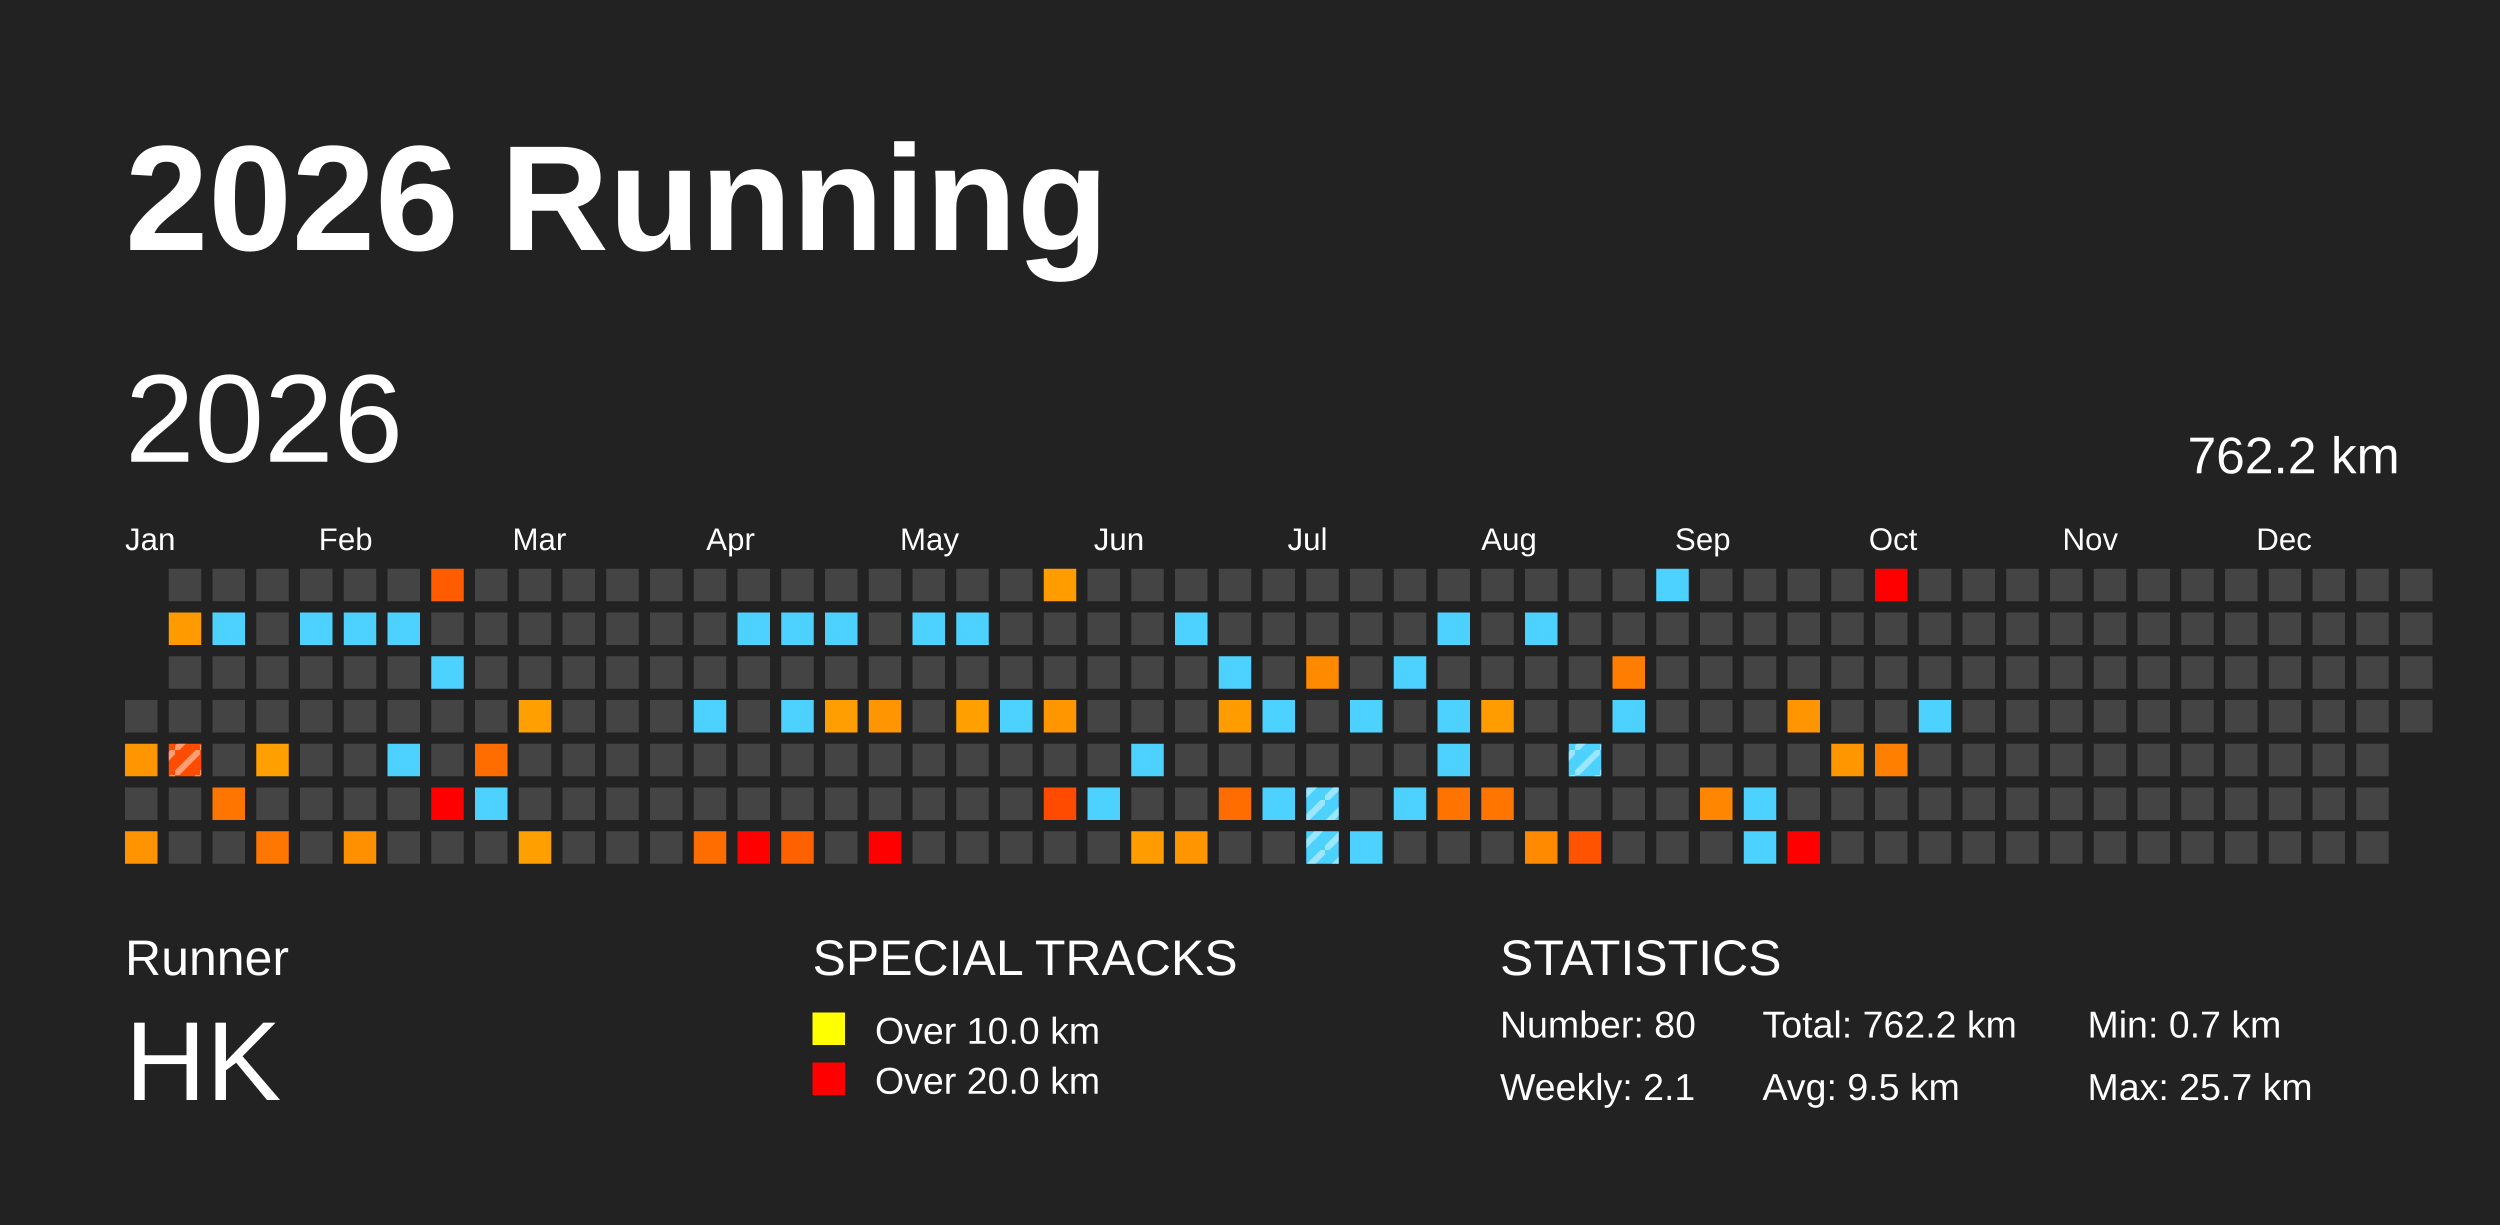
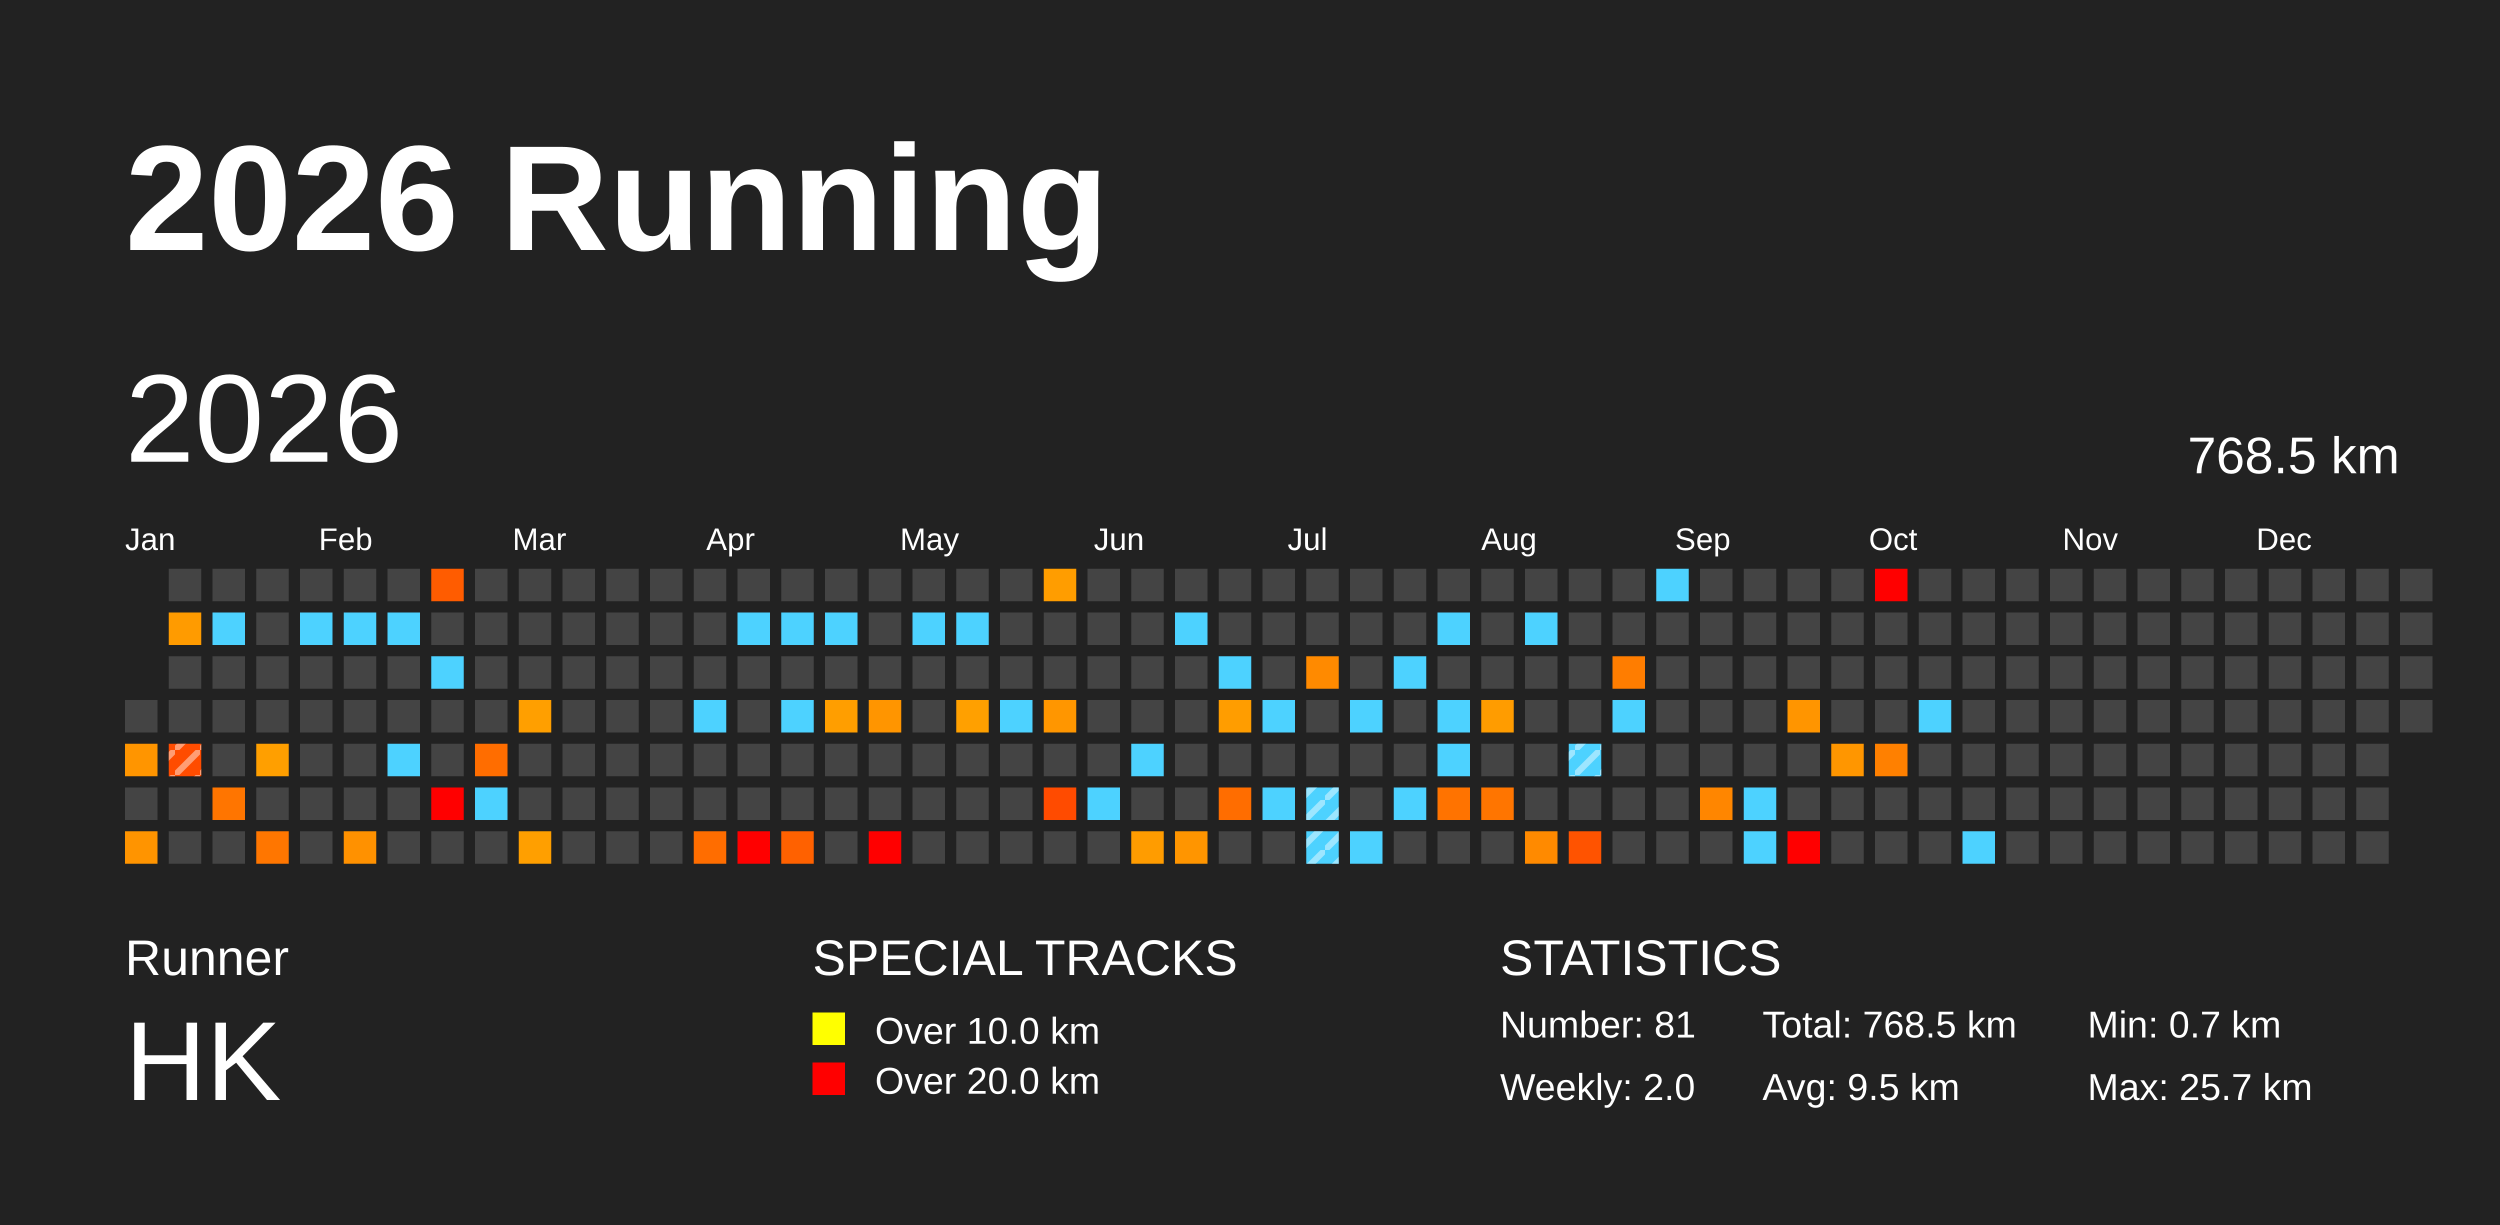
<svg xmlns="http://www.w3.org/2000/svg" baseProfile="full" height="98mm" version="1.1" viewBox="0,0,200,98" width="200mm">
  <defs>
    <pattern height="2" id="indoor-stripe" patternUnits="userSpaceOnUse" width="2">
      <line stroke="white" stroke-opacity="0.45" stroke-width="0.5" x1="0" x2="2" y1="2" y2="0" />
    </pattern>
  </defs>
  <rect fill="#222222" height="98" width="200" x="0" y="0" />
  <text fill="#FFFFFF" style="font-size:12px; font-family:Arial; font-weight:bold;" x="10" y="20">2026 Running</text>
  <text fill="#FFFFFF" style="font-size:4px; font-family:Arial" x="10" y="78">Runner</text>
  <text fill="#FFFFFF" style="font-size:9px; font-family:Arial" x="10" y="88">HK</text>
  <text fill="#FFFFFF" style="font-size:4px; font-family:Arial" x="65" y="78">SPECIAL TRACKS</text>
  <rect fill="yellow" height="2.6" width="2.6" x="65" y="81" />
  <text fill="#FFFFFF" style="font-size:3px; font-family:Arial" x="70" y="83.5">Over 10.0 km</text>
  <rect fill="red" height="2.6" width="2.6" x="65" y="85" />
  <text fill="#FFFFFF" style="font-size:3px; font-family:Arial" x="70" y="87.5">Over 20.0 km</text>
  <text fill="#FFFFFF" style="font-size:4px; font-family:Arial" x="120" y="78">STATISTICS</text>
-   <text fill="#FFFFFF" style="font-size:3px; font-family:Arial" x="120" y="83">Number: 80</text>
-   <text fill="#FFFFFF" style="font-size:3px; font-family:Arial" x="120" y="88">Weekly: 2.1</text>
-   <text fill="#FFFFFF" style="font-size:3px; font-family:Arial" x="141" y="83">Total: 762.2 km</text>
+   <text fill="#FFFFFF" style="font-size:3px; font-family:Arial" x="120" y="83">Number: 81</text>
+   <text fill="#FFFFFF" style="font-size:3px; font-family:Arial" x="120" y="88">Weekly: 2.0</text>
+   <text fill="#FFFFFF" style="font-size:3px; font-family:Arial" x="141" y="83">Total: 768.5 km</text>
  <text fill="#FFFFFF" style="font-size:3px; font-family:Arial" x="141" y="88">Avg: 9.5 km</text>
  <text fill="#FFFFFF" style="font-size:3px; font-family:Arial" x="167" y="83">Min: 0.7 km</text>
  <text fill="#FFFFFF" style="font-size:3px; font-family:Arial" x="167" y="88">Max: 25.7 km</text>
  <text dominant-baseline="hanging" fill="#FFFFFF" style="font-size:10.0px; font-family:Arial;" x="10" y="30">2026</text>
-   <text dominant-baseline="hanging" fill="#FFFFFF" style="font-size:4.125px; font-family:Arial;" x="175" y="35">762.2 km</text>
+   <text dominant-baseline="hanging" fill="#FFFFFF" style="font-size:4.125px; font-family:Arial;" x="175" y="35">768.5 km</text>
  <text fill="#FFFFFF" style="font-size:2.5px; font-family:Arial" x="10.0" y="44">Jan</text>
  <text fill="#FFFFFF" style="font-size:2.5px; font-family:Arial" x="25.5" y="44">Feb</text>
  <text fill="#FFFFFF" style="font-size:2.5px; font-family:Arial" x="41.0" y="44">Mar</text>
  <text fill="#FFFFFF" style="font-size:2.5px; font-family:Arial" x="56.5" y="44">Apr</text>
  <text fill="#FFFFFF" style="font-size:2.5px; font-family:Arial" x="72.0" y="44">May</text>
  <text fill="#FFFFFF" style="font-size:2.5px; font-family:Arial" x="87.5" y="44">Jun</text>
  <text fill="#FFFFFF" style="font-size:2.5px; font-family:Arial" x="103.0" y="44">Jul</text>
  <text fill="#FFFFFF" style="font-size:2.5px; font-family:Arial" x="118.5" y="44">Aug</text>
  <text fill="#FFFFFF" style="font-size:2.5px; font-family:Arial" x="134.0" y="44">Sep</text>
  <text fill="#FFFFFF" style="font-size:2.5px; font-family:Arial" x="149.5" y="44">Oct</text>
  <text fill="#FFFFFF" style="font-size:2.5px; font-family:Arial" x="165.0" y="44">Nov</text>
  <text fill="#FFFFFF" style="font-size:2.5px; font-family:Arial" x="180.5" y="44">Dec</text>
  <rect fill="#444444" height="2.6" width="2.6" x="10.0" y="56.0" />
  <rect fill="#ff9500" height="2.6" width="2.6" x="10.0" y="59.5" />
  <rect fill="#444444" height="2.6" width="2.6" x="10.0" y="63.0" />
  <rect fill="#ff9400" height="2.6" width="2.6" x="10.0" y="66.5" />
  <rect fill="#444444" height="2.6" width="2.6" x="13.5" y="45.5" />
  <rect fill="#ff9b00" height="2.6" width="2.6" x="13.5" y="49.0" />
  <rect fill="#444444" height="2.6" width="2.6" x="13.5" y="52.5" />
  <rect fill="#444444" height="2.6" width="2.6" x="13.5" y="56.0" />
  <rect fill="#ff4c00" height="2.6" width="2.6" x="13.5" y="59.5" />
  <rect fill="url(#indoor-stripe)" height="2.6" style="pointer-events: none;" width="2.6" x="13.5" y="59.5" />
  <rect fill="#444444" height="2.6" width="2.6" x="13.5" y="63.0" />
  <rect fill="#444444" height="2.6" width="2.6" x="13.5" y="66.5" />
  <rect fill="#444444" height="2.6" width="2.6" x="17.0" y="45.5" />
  <rect fill="#4dd2ff" height="2.6" width="2.6" x="17.0" y="49.0" />
  <rect fill="#444444" height="2.6" width="2.6" x="17.0" y="52.5" />
  <rect fill="#444444" height="2.6" width="2.6" x="17.0" y="56.0" />
  <rect fill="#444444" height="2.6" width="2.6" x="17.0" y="59.5" />
  <rect fill="#ff7500" height="2.6" width="2.6" x="17.0" y="63.0" />
  <rect fill="#444444" height="2.6" width="2.6" x="17.0" y="66.5" />
  <rect fill="#444444" height="2.6" width="2.6" x="20.5" y="45.5" />
  <rect fill="#444444" height="2.6" width="2.6" x="20.5" y="49.0" />
  <rect fill="#444444" height="2.6" width="2.6" x="20.5" y="52.5" />
  <rect fill="#444444" height="2.6" width="2.6" x="20.5" y="56.0" />
  <rect fill="#ff9f00" height="2.6" width="2.6" x="20.5" y="59.5" />
  <rect fill="#444444" height="2.6" width="2.6" x="20.5" y="63.0" />
  <rect fill="#ff7600" height="2.6" width="2.6" x="20.5" y="66.5" />
  <rect fill="#444444" height="2.6" width="2.6" x="24.0" y="45.5" />
  <rect fill="#4dd2ff" height="2.6" width="2.6" x="24.0" y="49.0" />
  <rect fill="#444444" height="2.6" width="2.6" x="24.0" y="52.5" />
  <rect fill="#444444" height="2.6" width="2.6" x="24.0" y="56.0" />
  <rect fill="#444444" height="2.6" width="2.6" x="24.0" y="59.5" />
  <rect fill="#444444" height="2.6" width="2.6" x="24.0" y="63.0" />
  <rect fill="#444444" height="2.6" width="2.6" x="24.0" y="66.5" />
  <rect fill="#444444" height="2.6" width="2.6" x="27.5" y="45.5" />
  <rect fill="#4dd2ff" height="2.6" width="2.6" x="27.5" y="49.0" />
  <rect fill="#444444" height="2.6" width="2.6" x="27.5" y="52.5" />
  <rect fill="#444444" height="2.6" width="2.6" x="27.5" y="56.0" />
  <rect fill="#444444" height="2.6" width="2.6" x="27.5" y="59.5" />
  <rect fill="#444444" height="2.6" width="2.6" x="27.5" y="63.0" />
  <rect fill="#ff9100" height="2.6" width="2.6" x="27.5" y="66.5" />
  <rect fill="#444444" height="2.6" width="2.6" x="31.0" y="45.5" />
  <rect fill="#4dd2ff" height="2.6" width="2.6" x="31.0" y="49.0" />
  <rect fill="#444444" height="2.6" width="2.6" x="31.0" y="52.5" />
  <rect fill="#444444" height="2.6" width="2.6" x="31.0" y="56.0" />
  <rect fill="#4dd2ff" height="2.6" width="2.6" x="31.0" y="59.5" />
  <rect fill="#444444" height="2.6" width="2.6" x="31.0" y="63.0" />
  <rect fill="#444444" height="2.6" width="2.6" x="31.0" y="66.5" />
  <rect fill="#ff5c00" height="2.6" width="2.6" x="34.5" y="45.5" />
  <rect fill="#444444" height="2.6" width="2.6" x="34.5" y="49.0" />
  <rect fill="#4dd2ff" height="2.6" width="2.6" x="34.5" y="52.5" />
  <rect fill="#444444" height="2.6" width="2.6" x="34.5" y="56.0" />
  <rect fill="#444444" height="2.6" width="2.6" x="34.5" y="59.5" />
  <rect fill="red" height="2.6" width="2.6" x="34.5" y="63.0" />
  <rect fill="#444444" height="2.6" width="2.6" x="34.5" y="66.5" />
  <rect fill="#444444" height="2.6" width="2.6" x="38.0" y="45.5" />
  <rect fill="#444444" height="2.6" width="2.6" x="38.0" y="49.0" />
  <rect fill="#444444" height="2.6" width="2.6" x="38.0" y="52.5" />
  <rect fill="#444444" height="2.6" width="2.6" x="38.0" y="56.0" />
  <rect fill="#ff6d00" height="2.6" width="2.6" x="38.0" y="59.5" />
  <rect fill="#4dd2ff" height="2.6" width="2.6" x="38.0" y="63.0" />
  <rect fill="#444444" height="2.6" width="2.6" x="38.0" y="66.5" />
  <rect fill="#444444" height="2.6" width="2.6" x="41.5" y="45.5" />
  <rect fill="#444444" height="2.6" width="2.6" x="41.5" y="49.0" />
  <rect fill="#444444" height="2.6" width="2.6" x="41.5" y="52.5" />
  <rect fill="#ff9f00" height="2.6" width="2.6" x="41.5" y="56.0" />
  <rect fill="#444444" height="2.6" width="2.6" x="41.5" y="59.5" />
  <rect fill="#444444" height="2.6" width="2.6" x="41.5" y="63.0" />
  <rect fill="#ff9f00" height="2.6" width="2.6" x="41.5" y="66.5" />
  <rect fill="#444444" height="2.6" width="2.6" x="45.0" y="45.5" />
  <rect fill="#444444" height="2.6" width="2.6" x="45.0" y="49.0" />
  <rect fill="#444444" height="2.6" width="2.6" x="45.0" y="52.5" />
  <rect fill="#444444" height="2.6" width="2.6" x="45.0" y="56.0" />
  <rect fill="#444444" height="2.6" width="2.6" x="45.0" y="59.5" />
  <rect fill="#444444" height="2.6" width="2.6" x="45.0" y="63.0" />
  <rect fill="#444444" height="2.6" width="2.6" x="45.0" y="66.5" />
  <rect fill="#444444" height="2.6" width="2.6" x="48.5" y="45.5" />
  <rect fill="#444444" height="2.6" width="2.6" x="48.5" y="49.0" />
  <rect fill="#444444" height="2.6" width="2.6" x="48.5" y="52.5" />
  <rect fill="#444444" height="2.6" width="2.6" x="48.5" y="56.0" />
  <rect fill="#444444" height="2.6" width="2.6" x="48.5" y="59.5" />
  <rect fill="#444444" height="2.6" width="2.6" x="48.5" y="63.0" />
  <rect fill="#444444" height="2.6" width="2.6" x="48.5" y="66.5" />
  <rect fill="#444444" height="2.6" width="2.6" x="52.0" y="45.5" />
  <rect fill="#444444" height="2.6" width="2.6" x="52.0" y="49.0" />
  <rect fill="#444444" height="2.6" width="2.6" x="52.0" y="52.5" />
  <rect fill="#444444" height="2.6" width="2.6" x="52.0" y="56.0" />
  <rect fill="#444444" height="2.6" width="2.6" x="52.0" y="59.5" />
  <rect fill="#444444" height="2.6" width="2.6" x="52.0" y="63.0" />
  <rect fill="#444444" height="2.6" width="2.6" x="52.0" y="66.5" />
  <rect fill="#444444" height="2.6" width="2.6" x="55.5" y="45.5" />
  <rect fill="#444444" height="2.6" width="2.6" x="55.5" y="49.0" />
  <rect fill="#444444" height="2.6" width="2.6" x="55.5" y="52.5" />
  <rect fill="#4dd2ff" height="2.6" width="2.6" x="55.5" y="56.0" />
  <rect fill="#444444" height="2.6" width="2.6" x="55.5" y="59.5" />
  <rect fill="#444444" height="2.6" width="2.6" x="55.5" y="63.0" />
  <rect fill="#ff6d00" height="2.6" width="2.6" x="55.5" y="66.5" />
  <rect fill="#444444" height="2.6" width="2.6" x="59.0" y="45.5" />
  <rect fill="#4dd2ff" height="2.6" width="2.6" x="59.0" y="49.0" />
  <rect fill="#444444" height="2.6" width="2.6" x="59.0" y="52.5" />
  <rect fill="#444444" height="2.6" width="2.6" x="59.0" y="56.0" />
  <rect fill="#444444" height="2.6" width="2.6" x="59.0" y="59.5" />
  <rect fill="#444444" height="2.6" width="2.6" x="59.0" y="63.0" />
  <rect fill="red" height="2.6" width="2.6" x="59.0" y="66.5" />
  <rect fill="#444444" height="2.6" width="2.6" x="62.5" y="45.5" />
  <rect fill="#4dd2ff" height="2.6" width="2.6" x="62.5" y="49.0" />
  <rect fill="#444444" height="2.6" width="2.6" x="62.5" y="52.5" />
  <rect fill="#4dd2ff" height="2.6" width="2.6" x="62.5" y="56.0" />
  <rect fill="#444444" height="2.6" width="2.6" x="62.5" y="59.5" />
  <rect fill="#444444" height="2.6" width="2.6" x="62.5" y="63.0" />
  <rect fill="#ff6100" height="2.6" width="2.6" x="62.5" y="66.5" />
  <rect fill="#444444" height="2.6" width="2.6" x="66.0" y="45.5" />
  <rect fill="#4dd2ff" height="2.6" width="2.6" x="66.0" y="49.0" />
  <rect fill="#444444" height="2.6" width="2.6" x="66.0" y="52.5" />
  <rect fill="#ff9e00" height="2.6" width="2.6" x="66.0" y="56.0" />
  <rect fill="#444444" height="2.6" width="2.6" x="66.0" y="59.5" />
  <rect fill="#444444" height="2.6" width="2.6" x="66.0" y="63.0" />
  <rect fill="#444444" height="2.6" width="2.6" x="66.0" y="66.5" />
  <rect fill="#444444" height="2.6" width="2.6" x="69.5" y="45.5" />
  <rect fill="#444444" height="2.6" width="2.6" x="69.5" y="49.0" />
  <rect fill="#444444" height="2.6" width="2.6" x="69.5" y="52.5" />
  <rect fill="#ff9500" height="2.6" width="2.6" x="69.5" y="56.0" />
  <rect fill="#444444" height="2.6" width="2.6" x="69.5" y="59.5" />
  <rect fill="#444444" height="2.6" width="2.6" x="69.5" y="63.0" />
  <rect fill="red" height="2.6" width="2.6" x="69.5" y="66.5" />
  <rect fill="#444444" height="2.6" width="2.6" x="73.0" y="45.5" />
  <rect fill="#4dd2ff" height="2.6" width="2.6" x="73.0" y="49.0" />
  <rect fill="#444444" height="2.6" width="2.6" x="73.0" y="52.5" />
  <rect fill="#444444" height="2.6" width="2.6" x="73.0" y="56.0" />
  <rect fill="#444444" height="2.6" width="2.6" x="73.0" y="59.5" />
  <rect fill="#444444" height="2.6" width="2.6" x="73.0" y="63.0" />
  <rect fill="#444444" height="2.6" width="2.6" x="73.0" y="66.5" />
  <rect fill="#444444" height="2.6" width="2.6" x="76.5" y="45.5" />
  <rect fill="#4dd2ff" height="2.6" width="2.6" x="76.5" y="49.0" />
  <rect fill="#444444" height="2.6" width="2.6" x="76.5" y="52.5" />
  <rect fill="#ffa000" height="2.6" width="2.6" x="76.5" y="56.0" />
  <rect fill="#444444" height="2.6" width="2.6" x="76.5" y="59.5" />
  <rect fill="#444444" height="2.6" width="2.6" x="76.5" y="63.0" />
  <rect fill="#444444" height="2.6" width="2.6" x="76.5" y="66.5" />
  <rect fill="#444444" height="2.6" width="2.6" x="80.0" y="45.5" />
  <rect fill="#444444" height="2.6" width="2.6" x="80.0" y="49.0" />
  <rect fill="#444444" height="2.6" width="2.6" x="80.0" y="52.5" />
  <rect fill="#4dd2ff" height="2.6" width="2.6" x="80.0" y="56.0" />
  <rect fill="#444444" height="2.6" width="2.6" x="80.0" y="59.5" />
  <rect fill="#444444" height="2.6" width="2.6" x="80.0" y="63.0" />
  <rect fill="#444444" height="2.6" width="2.6" x="80.0" y="66.5" />
  <rect fill="#ff9d00" height="2.6" width="2.6" x="83.5" y="45.5" />
  <rect fill="#444444" height="2.6" width="2.6" x="83.5" y="49.0" />
  <rect fill="#444444" height="2.6" width="2.6" x="83.5" y="52.5" />
  <rect fill="#ff9600" height="2.6" width="2.6" x="83.5" y="56.0" />
  <rect fill="#444444" height="2.6" width="2.6" x="83.5" y="59.5" />
  <rect fill="#ff4b00" height="2.6" width="2.6" x="83.5" y="63.0" />
  <rect fill="#444444" height="2.6" width="2.6" x="83.5" y="66.5" />
  <rect fill="#444444" height="2.6" width="2.6" x="87.0" y="45.5" />
  <rect fill="#444444" height="2.6" width="2.6" x="87.0" y="49.0" />
  <rect fill="#444444" height="2.6" width="2.6" x="87.0" y="52.5" />
  <rect fill="#444444" height="2.6" width="2.6" x="87.0" y="56.0" />
  <rect fill="#444444" height="2.6" width="2.6" x="87.0" y="59.5" />
  <rect fill="#4dd2ff" height="2.6" width="2.6" x="87.0" y="63.0" />
  <rect fill="#444444" height="2.6" width="2.6" x="87.0" y="66.5" />
  <rect fill="#444444" height="2.6" width="2.6" x="90.5" y="45.5" />
  <rect fill="#444444" height="2.6" width="2.6" x="90.5" y="49.0" />
  <rect fill="#444444" height="2.6" width="2.6" x="90.5" y="52.5" />
  <rect fill="#444444" height="2.6" width="2.6" x="90.5" y="56.0" />
  <rect fill="#4dd2ff" height="2.6" width="2.6" x="90.5" y="59.5" />
  <rect fill="#444444" height="2.6" width="2.6" x="90.5" y="63.0" />
  <rect fill="#ff9c00" height="2.6" width="2.6" x="90.5" y="66.5" />
  <rect fill="#444444" height="2.6" width="2.6" x="94.0" y="45.5" />
  <rect fill="#4dd2ff" height="2.6" width="2.6" x="94.0" y="49.0" />
  <rect fill="#444444" height="2.6" width="2.6" x="94.0" y="52.5" />
  <rect fill="#444444" height="2.6" width="2.6" x="94.0" y="56.0" />
  <rect fill="#444444" height="2.6" width="2.6" x="94.0" y="59.5" />
  <rect fill="#444444" height="2.6" width="2.6" x="94.0" y="63.0" />
  <rect fill="#ff9500" height="2.6" width="2.6" x="94.0" y="66.5" />
  <rect fill="#444444" height="2.6" width="2.6" x="97.5" y="45.5" />
  <rect fill="#444444" height="2.6" width="2.6" x="97.5" y="49.0" />
  <rect fill="#4dd2ff" height="2.6" width="2.6" x="97.5" y="52.5" />
  <rect fill="#ff9d00" height="2.6" width="2.6" x="97.5" y="56.0" />
  <rect fill="#444444" height="2.6" width="2.6" x="97.5" y="59.5" />
  <rect fill="#ff6d00" height="2.6" width="2.6" x="97.5" y="63.0" />
  <rect fill="#444444" height="2.6" width="2.6" x="97.5" y="66.5" />
  <rect fill="#444444" height="2.6" width="2.6" x="101.0" y="45.5" />
  <rect fill="#444444" height="2.6" width="2.6" x="101.0" y="49.0" />
  <rect fill="#444444" height="2.6" width="2.6" x="101.0" y="52.5" />
  <rect fill="#4dd2ff" height="2.6" width="2.6" x="101.0" y="56.0" />
  <rect fill="#444444" height="2.6" width="2.6" x="101.0" y="59.5" />
  <rect fill="#4dd2ff" height="2.6" width="2.6" x="101.0" y="63.0" />
  <rect fill="#444444" height="2.6" width="2.6" x="101.0" y="66.5" />
  <rect fill="#444444" height="2.6" width="2.6" x="104.5" y="45.5" />
  <rect fill="#444444" height="2.6" width="2.6" x="104.5" y="49.0" />
  <rect fill="#ff8a00" height="2.6" width="2.6" x="104.5" y="52.5" />
  <rect fill="#444444" height="2.6" width="2.6" x="104.5" y="56.0" />
  <rect fill="#444444" height="2.6" width="2.6" x="104.5" y="59.5" />
  <rect fill="#4dd2ff" height="2.6" width="2.6" x="104.5" y="63.0" />
  <rect fill="url(#indoor-stripe)" height="2.6" style="pointer-events: none;" width="2.6" x="104.5" y="63.0" />
  <rect fill="#4dd2ff" height="2.6" width="2.6" x="104.5" y="66.5" />
  <rect fill="url(#indoor-stripe)" height="2.6" style="pointer-events: none;" width="2.6" x="104.5" y="66.5" />
  <rect fill="#444444" height="2.6" width="2.6" x="108.0" y="45.5" />
  <rect fill="#444444" height="2.6" width="2.6" x="108.0" y="49.0" />
  <rect fill="#444444" height="2.6" width="2.6" x="108.0" y="52.5" />
  <rect fill="#4dd2ff" height="2.6" width="2.6" x="108.0" y="56.0" />
  <rect fill="#444444" height="2.6" width="2.6" x="108.0" y="59.5" />
  <rect fill="#444444" height="2.6" width="2.6" x="108.0" y="63.0" />
  <rect fill="#4dd2ff" height="2.6" width="2.6" x="108.0" y="66.5" />
  <rect fill="#444444" height="2.6" width="2.6" x="111.5" y="45.5" />
  <rect fill="#444444" height="2.6" width="2.6" x="111.5" y="49.0" />
  <rect fill="#4dd2ff" height="2.6" width="2.6" x="111.5" y="52.5" />
  <rect fill="#444444" height="2.6" width="2.6" x="111.5" y="56.0" />
  <rect fill="#444444" height="2.6" width="2.6" x="111.5" y="59.5" />
  <rect fill="#4dd2ff" height="2.6" width="2.6" x="111.5" y="63.0" />
  <rect fill="#444444" height="2.6" width="2.6" x="111.5" y="66.5" />
  <rect fill="#444444" height="2.6" width="2.6" x="115.0" y="45.5" />
  <rect fill="#4dd2ff" height="2.6" width="2.6" x="115.0" y="49.0" />
  <rect fill="#444444" height="2.6" width="2.6" x="115.0" y="52.5" />
  <rect fill="#4dd2ff" height="2.6" width="2.6" x="115.0" y="56.0" />
  <rect fill="#4dd2ff" height="2.6" width="2.6" x="115.0" y="59.5" />
  <rect fill="#ff7300" height="2.6" width="2.6" x="115.0" y="63.0" />
  <rect fill="#444444" height="2.6" width="2.6" x="115.0" y="66.5" />
  <rect fill="#444444" height="2.6" width="2.6" x="118.5" y="45.5" />
  <rect fill="#444444" height="2.6" width="2.6" x="118.5" y="49.0" />
  <rect fill="#444444" height="2.6" width="2.6" x="118.5" y="52.5" />
  <rect fill="#ff9c00" height="2.6" width="2.6" x="118.5" y="56.0" />
  <rect fill="#444444" height="2.6" width="2.6" x="118.5" y="59.5" />
  <rect fill="#ff7500" height="2.6" width="2.6" x="118.5" y="63.0" />
  <rect fill="#444444" height="2.6" width="2.6" x="118.5" y="66.5" />
  <rect fill="#444444" height="2.6" width="2.6" x="122.0" y="45.5" />
  <rect fill="#4dd2ff" height="2.6" width="2.6" x="122.0" y="49.0" />
  <rect fill="#444444" height="2.6" width="2.6" x="122.0" y="52.5" />
  <rect fill="#444444" height="2.6" width="2.6" x="122.0" y="56.0" />
  <rect fill="#444444" height="2.6" width="2.6" x="122.0" y="59.5" />
  <rect fill="#444444" height="2.6" width="2.6" x="122.0" y="63.0" />
  <rect fill="#ff8a00" height="2.6" width="2.6" x="122.0" y="66.5" />
  <rect fill="#444444" height="2.6" width="2.6" x="125.5" y="45.5" />
  <rect fill="#444444" height="2.6" width="2.6" x="125.5" y="49.0" />
  <rect fill="#444444" height="2.6" width="2.6" x="125.5" y="52.5" />
  <rect fill="#444444" height="2.6" width="2.6" x="125.5" y="56.0" />
  <rect fill="#4dd2ff" height="2.6" width="2.6" x="125.5" y="59.5" />
  <rect fill="url(#indoor-stripe)" height="2.6" style="pointer-events: none;" width="2.6" x="125.5" y="59.5" />
  <rect fill="#444444" height="2.6" width="2.6" x="125.5" y="63.0" />
  <rect fill="#ff5300" height="2.6" width="2.6" x="125.5" y="66.5" />
  <rect fill="#444444" height="2.6" width="2.6" x="129.0" y="45.5" />
  <rect fill="#444444" height="2.6" width="2.6" x="129.0" y="49.0" />
  <rect fill="#ff7d00" height="2.6" width="2.6" x="129.0" y="52.5" />
  <rect fill="#4dd2ff" height="2.6" width="2.6" x="129.0" y="56.0" />
  <rect fill="#444444" height="2.6" width="2.6" x="129.0" y="59.5" />
  <rect fill="#444444" height="2.6" width="2.6" x="129.0" y="63.0" />
  <rect fill="#444444" height="2.6" width="2.6" x="129.0" y="66.5" />
  <rect fill="#4dd2ff" height="2.6" width="2.6" x="132.5" y="45.5" />
  <rect fill="#444444" height="2.6" width="2.6" x="132.5" y="49.0" />
  <rect fill="#444444" height="2.6" width="2.6" x="132.5" y="52.5" />
  <rect fill="#444444" height="2.6" width="2.6" x="132.5" y="56.0" />
  <rect fill="#444444" height="2.6" width="2.6" x="132.5" y="59.5" />
  <rect fill="#444444" height="2.6" width="2.6" x="132.5" y="63.0" />
  <rect fill="#444444" height="2.6" width="2.6" x="132.5" y="66.5" />
  <rect fill="#444444" height="2.6" width="2.6" x="136.0" y="45.5" />
  <rect fill="#444444" height="2.6" width="2.6" x="136.0" y="49.0" />
  <rect fill="#444444" height="2.6" width="2.6" x="136.0" y="52.5" />
  <rect fill="#444444" height="2.6" width="2.6" x="136.0" y="56.0" />
  <rect fill="#444444" height="2.6" width="2.6" x="136.0" y="59.5" />
  <rect fill="#ff8600" height="2.6" width="2.6" x="136.0" y="63.0" />
  <rect fill="#444444" height="2.6" width="2.6" x="136.0" y="66.5" />
  <rect fill="#444444" height="2.6" width="2.6" x="139.5" y="45.5" />
  <rect fill="#444444" height="2.6" width="2.6" x="139.5" y="49.0" />
  <rect fill="#444444" height="2.6" width="2.6" x="139.5" y="52.5" />
  <rect fill="#444444" height="2.6" width="2.6" x="139.5" y="56.0" />
  <rect fill="#444444" height="2.6" width="2.6" x="139.5" y="59.5" />
  <rect fill="#4dd2ff" height="2.6" width="2.6" x="139.5" y="63.0" />
  <rect fill="#4dd2ff" height="2.6" width="2.6" x="139.5" y="66.5" />
  <rect fill="#444444" height="2.6" width="2.6" x="143.0" y="45.5" />
  <rect fill="#444444" height="2.6" width="2.6" x="143.0" y="49.0" />
  <rect fill="#444444" height="2.6" width="2.6" x="143.0" y="52.5" />
  <rect fill="#ff9500" height="2.6" width="2.6" x="143.0" y="56.0" />
  <rect fill="#444444" height="2.6" width="2.6" x="143.0" y="59.5" />
  <rect fill="#444444" height="2.6" width="2.6" x="143.0" y="63.0" />
  <rect fill="red" height="2.6" width="2.6" x="143.0" y="66.5" />
  <rect fill="#444444" height="2.6" width="2.6" x="146.5" y="45.5" />
  <rect fill="#444444" height="2.6" width="2.6" x="146.5" y="49.0" />
  <rect fill="#444444" height="2.6" width="2.6" x="146.5" y="52.5" />
  <rect fill="#444444" height="2.6" width="2.6" x="146.5" y="56.0" />
  <rect fill="#ff9600" height="2.6" width="2.6" x="146.5" y="59.5" />
  <rect fill="#444444" height="2.6" width="2.6" x="146.5" y="63.0" />
  <rect fill="#444444" height="2.6" width="2.6" x="146.5" y="66.5" />
  <rect fill="red" height="2.6" width="2.6" x="150.0" y="45.5" />
  <rect fill="#444444" height="2.6" width="2.6" x="150.0" y="49.0" />
  <rect fill="#444444" height="2.6" width="2.6" x="150.0" y="52.5" />
  <rect fill="#444444" height="2.6" width="2.6" x="150.0" y="56.0" />
  <rect fill="#ff8000" height="2.6" width="2.6" x="150.0" y="59.5" />
  <rect fill="#444444" height="2.6" width="2.6" x="150.0" y="63.0" />
  <rect fill="#444444" height="2.6" width="2.6" x="150.0" y="66.5" />
  <rect fill="#444444" height="2.6" width="2.6" x="153.5" y="45.5" />
  <rect fill="#444444" height="2.6" width="2.6" x="153.5" y="49.0" />
  <rect fill="#444444" height="2.6" width="2.6" x="153.5" y="52.5" />
  <rect fill="#4dd2ff" height="2.6" width="2.6" x="153.5" y="56.0" />
  <rect fill="#444444" height="2.6" width="2.6" x="153.5" y="59.5" />
  <rect fill="#444444" height="2.6" width="2.6" x="153.5" y="63.0" />
  <rect fill="#444444" height="2.6" width="2.6" x="153.5" y="66.5" />
  <rect fill="#444444" height="2.6" width="2.6" x="157.0" y="45.5" />
  <rect fill="#444444" height="2.6" width="2.6" x="157.0" y="49.0" />
  <rect fill="#444444" height="2.6" width="2.6" x="157.0" y="52.5" />
  <rect fill="#444444" height="2.6" width="2.6" x="157.0" y="56.0" />
  <rect fill="#444444" height="2.6" width="2.6" x="157.0" y="59.5" />
  <rect fill="#444444" height="2.6" width="2.6" x="157.0" y="63.0" />
-   <rect fill="#444444" height="2.6" width="2.6" x="157.0" y="66.5" />
+   <rect fill="#4dd2ff" height="2.6" width="2.6" x="157.0" y="66.5" />
  <rect fill="#444444" height="2.6" width="2.6" x="160.5" y="45.5" />
  <rect fill="#444444" height="2.6" width="2.6" x="160.5" y="49.0" />
  <rect fill="#444444" height="2.6" width="2.6" x="160.5" y="52.5" />
  <rect fill="#444444" height="2.6" width="2.6" x="160.5" y="56.0" />
  <rect fill="#444444" height="2.6" width="2.6" x="160.5" y="59.5" />
  <rect fill="#444444" height="2.6" width="2.6" x="160.5" y="63.0" />
  <rect fill="#444444" height="2.6" width="2.6" x="160.5" y="66.5" />
  <rect fill="#444444" height="2.6" width="2.6" x="164.0" y="45.5" />
  <rect fill="#444444" height="2.6" width="2.6" x="164.0" y="49.0" />
  <rect fill="#444444" height="2.6" width="2.6" x="164.0" y="52.5" />
  <rect fill="#444444" height="2.6" width="2.6" x="164.0" y="56.0" />
  <rect fill="#444444" height="2.6" width="2.6" x="164.0" y="59.5" />
  <rect fill="#444444" height="2.6" width="2.6" x="164.0" y="63.0" />
  <rect fill="#444444" height="2.6" width="2.6" x="164.0" y="66.5" />
  <rect fill="#444444" height="2.6" width="2.6" x="167.5" y="45.5" />
  <rect fill="#444444" height="2.6" width="2.6" x="167.5" y="49.0" />
  <rect fill="#444444" height="2.6" width="2.6" x="167.5" y="52.5" />
  <rect fill="#444444" height="2.6" width="2.6" x="167.5" y="56.0" />
  <rect fill="#444444" height="2.6" width="2.6" x="167.5" y="59.5" />
  <rect fill="#444444" height="2.6" width="2.6" x="167.5" y="63.0" />
  <rect fill="#444444" height="2.6" width="2.6" x="167.5" y="66.5" />
  <rect fill="#444444" height="2.6" width="2.6" x="171.0" y="45.5" />
  <rect fill="#444444" height="2.6" width="2.6" x="171.0" y="49.0" />
  <rect fill="#444444" height="2.6" width="2.6" x="171.0" y="52.5" />
  <rect fill="#444444" height="2.6" width="2.6" x="171.0" y="56.0" />
  <rect fill="#444444" height="2.6" width="2.6" x="171.0" y="59.5" />
  <rect fill="#444444" height="2.6" width="2.6" x="171.0" y="63.0" />
  <rect fill="#444444" height="2.6" width="2.6" x="171.0" y="66.5" />
  <rect fill="#444444" height="2.6" width="2.6" x="174.5" y="45.5" />
  <rect fill="#444444" height="2.6" width="2.6" x="174.5" y="49.0" />
  <rect fill="#444444" height="2.6" width="2.6" x="174.5" y="52.5" />
  <rect fill="#444444" height="2.6" width="2.6" x="174.5" y="56.0" />
  <rect fill="#444444" height="2.6" width="2.6" x="174.5" y="59.5" />
  <rect fill="#444444" height="2.6" width="2.6" x="174.5" y="63.0" />
  <rect fill="#444444" height="2.6" width="2.6" x="174.5" y="66.5" />
  <rect fill="#444444" height="2.6" width="2.6" x="178.0" y="45.5" />
  <rect fill="#444444" height="2.6" width="2.6" x="178.0" y="49.0" />
  <rect fill="#444444" height="2.6" width="2.6" x="178.0" y="52.5" />
  <rect fill="#444444" height="2.6" width="2.6" x="178.0" y="56.0" />
  <rect fill="#444444" height="2.6" width="2.6" x="178.0" y="59.5" />
  <rect fill="#444444" height="2.6" width="2.6" x="178.0" y="63.0" />
  <rect fill="#444444" height="2.6" width="2.6" x="178.0" y="66.5" />
  <rect fill="#444444" height="2.6" width="2.6" x="181.5" y="45.5" />
  <rect fill="#444444" height="2.6" width="2.6" x="181.5" y="49.0" />
  <rect fill="#444444" height="2.6" width="2.6" x="181.5" y="52.5" />
  <rect fill="#444444" height="2.6" width="2.6" x="181.5" y="56.0" />
  <rect fill="#444444" height="2.6" width="2.6" x="181.5" y="59.5" />
  <rect fill="#444444" height="2.6" width="2.6" x="181.5" y="63.0" />
  <rect fill="#444444" height="2.6" width="2.6" x="181.5" y="66.5" />
  <rect fill="#444444" height="2.6" width="2.6" x="185.0" y="45.5" />
  <rect fill="#444444" height="2.6" width="2.6" x="185.0" y="49.0" />
  <rect fill="#444444" height="2.6" width="2.6" x="185.0" y="52.5" />
  <rect fill="#444444" height="2.6" width="2.6" x="185.0" y="56.0" />
  <rect fill="#444444" height="2.6" width="2.6" x="185.0" y="59.5" />
  <rect fill="#444444" height="2.6" width="2.6" x="185.0" y="63.0" />
  <rect fill="#444444" height="2.6" width="2.6" x="185.0" y="66.5" />
  <rect fill="#444444" height="2.6" width="2.6" x="188.5" y="45.5" />
  <rect fill="#444444" height="2.6" width="2.6" x="188.5" y="49.0" />
  <rect fill="#444444" height="2.6" width="2.6" x="188.5" y="52.5" />
  <rect fill="#444444" height="2.6" width="2.6" x="188.5" y="56.0" />
  <rect fill="#444444" height="2.6" width="2.6" x="188.5" y="59.5" />
  <rect fill="#444444" height="2.6" width="2.6" x="188.5" y="63.0" />
  <rect fill="#444444" height="2.6" width="2.6" x="188.5" y="66.5" />
  <rect fill="#444444" height="2.6" width="2.6" x="192.0" y="45.5" />
  <rect fill="#444444" height="2.6" width="2.6" x="192.0" y="49.0" />
  <rect fill="#444444" height="2.6" width="2.6" x="192.0" y="52.5" />
  <rect fill="#444444" height="2.6" width="2.6" x="192.0" y="56.0" />
</svg>
